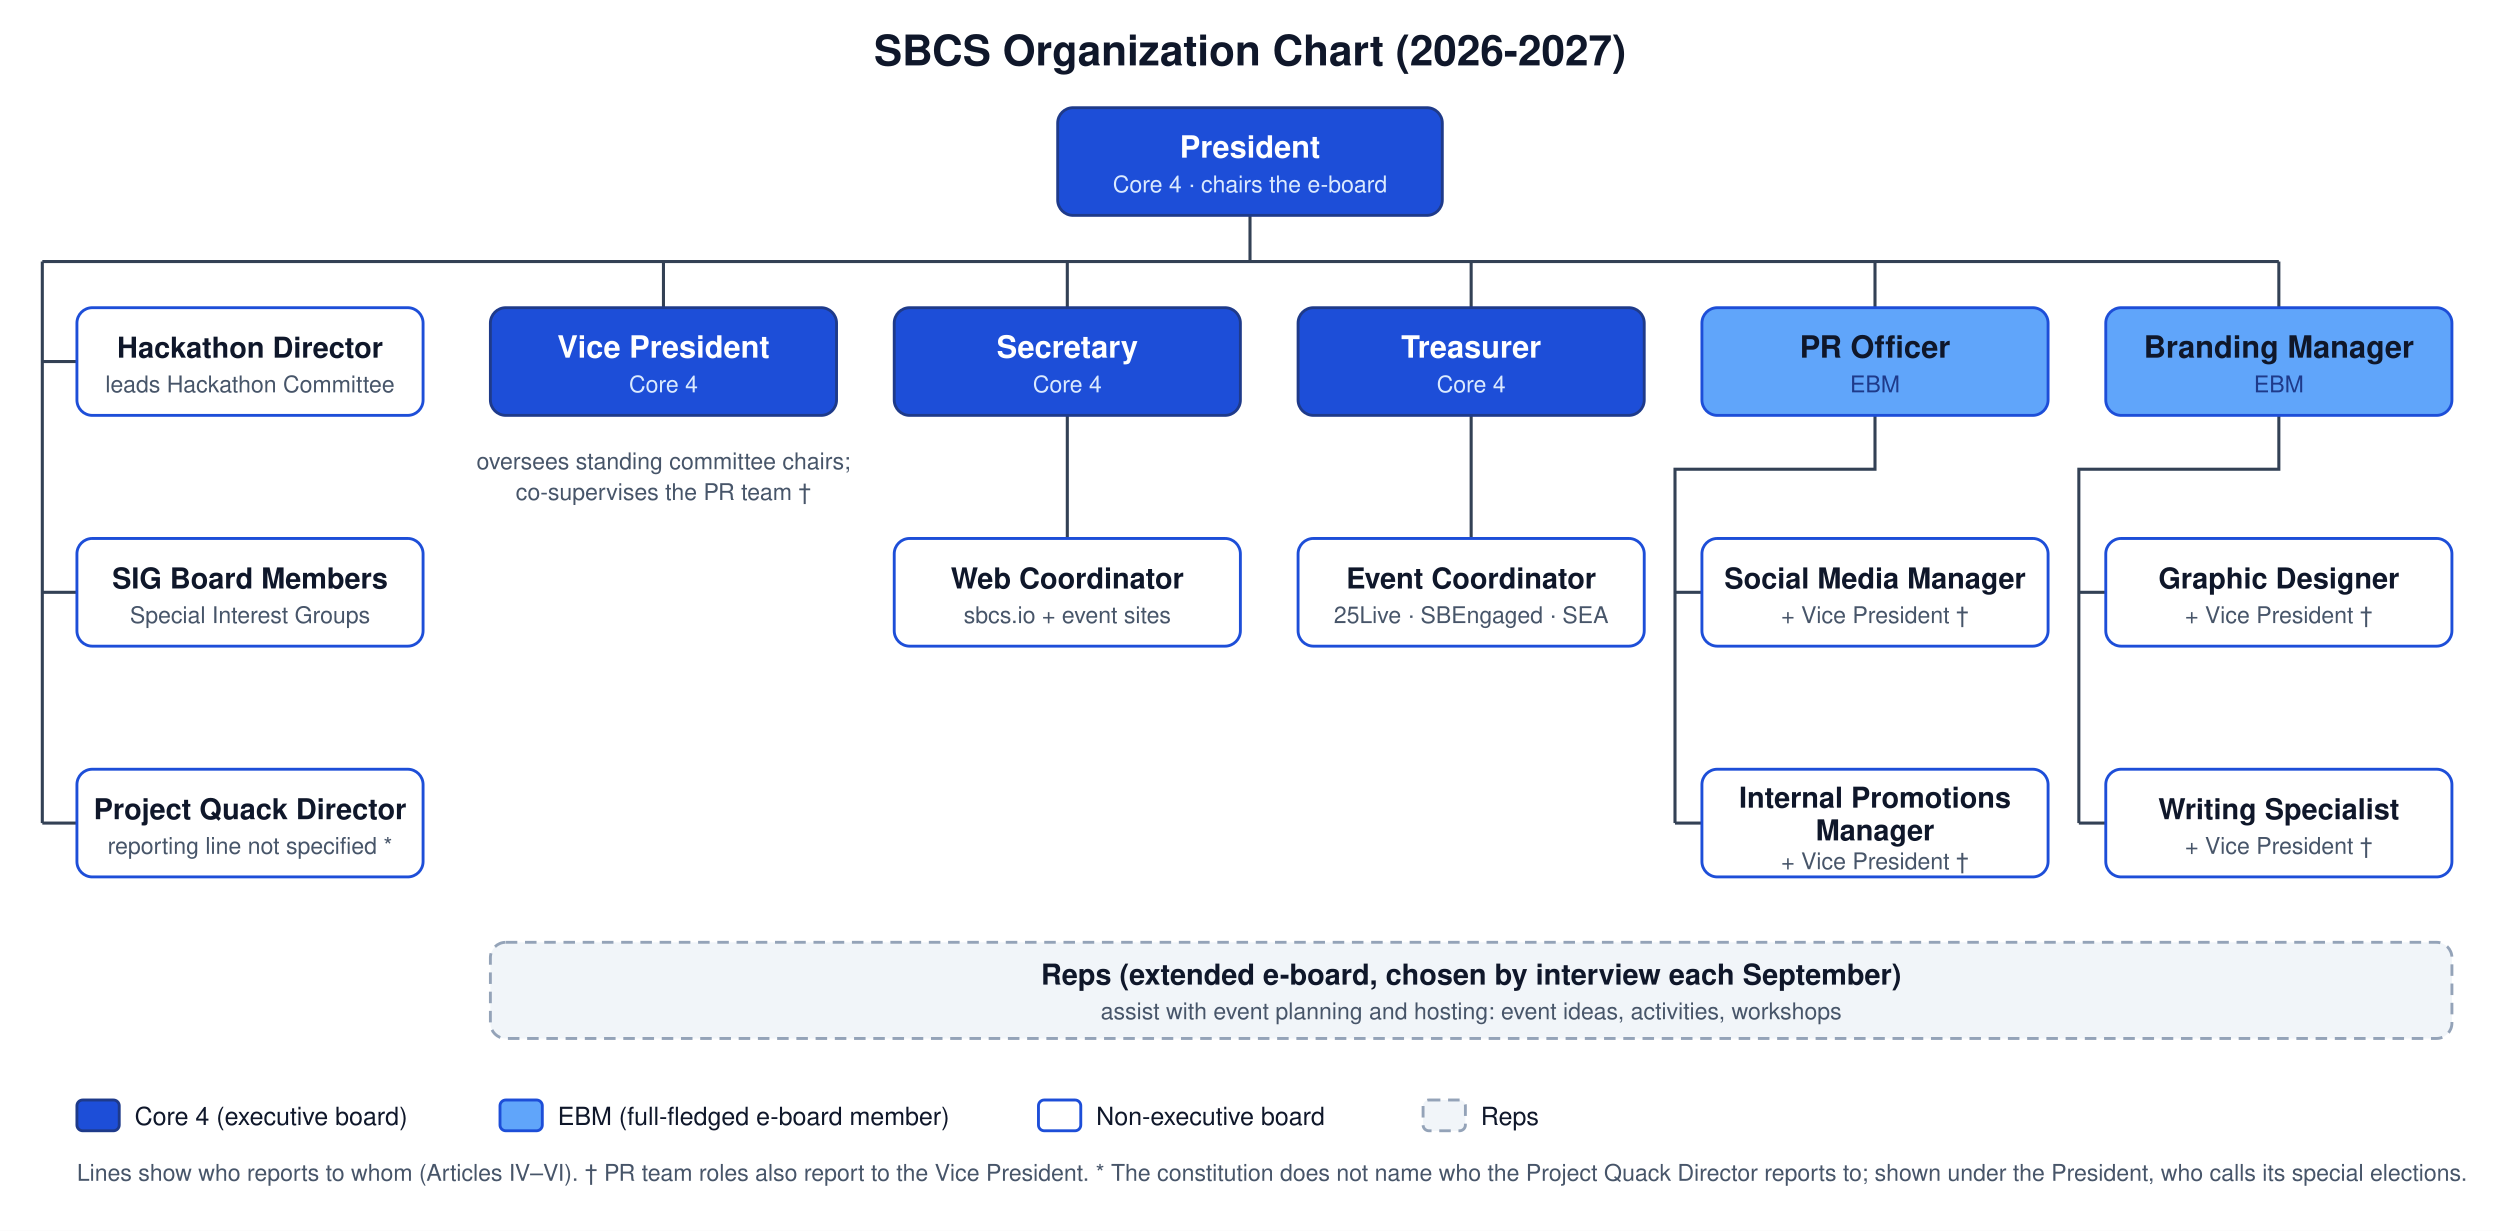
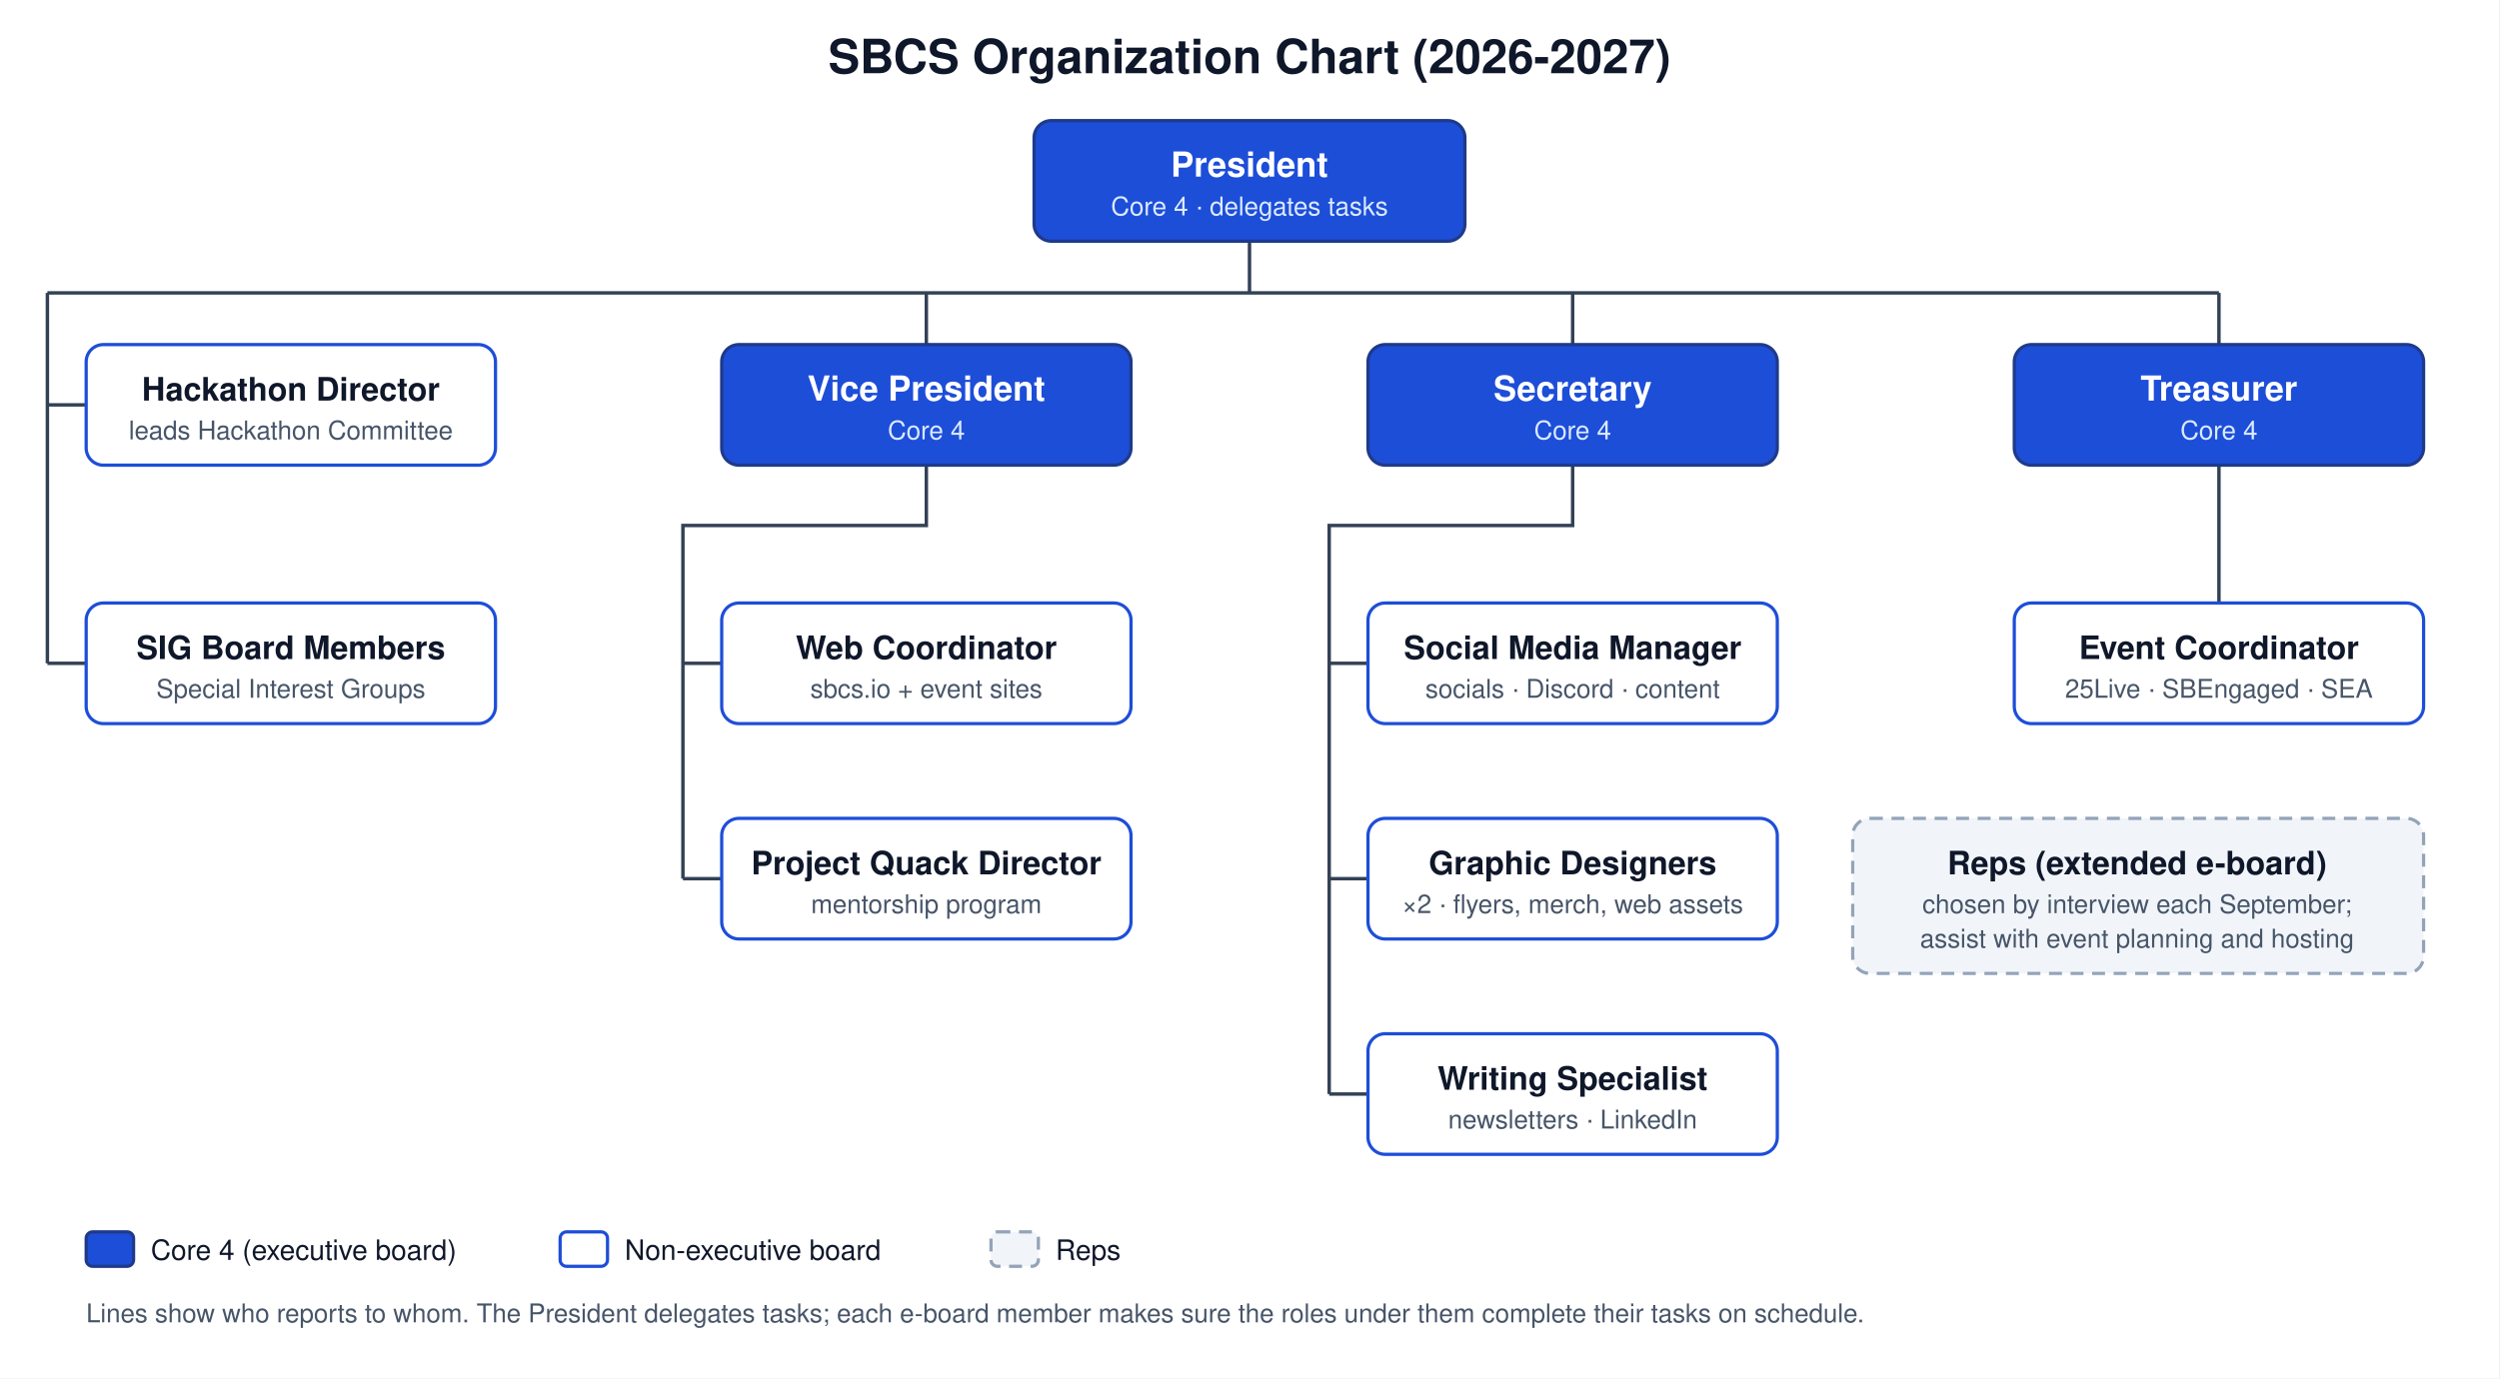
- <svg xmlns="http://www.w3.org/2000/svg" viewBox="0 0 1300 640" width="1300" height="640" font-family="Helvetica, Arial, sans-serif">
-   <rect width="1300" height="640" fill="#ffffff" />
+ <svg xmlns="http://www.w3.org/2000/svg" viewBox="0 0 1160 640" width="1160" height="640" font-family="Helvetica, Arial, sans-serif">
+   <rect width="1160" height="640" fill="#ffffff" />
  <style>
    .core   { fill: #1d4ed8; stroke: #1e3a8a; stroke-width: 1.5; }
-     .ebm    { fill: #60a5fa; stroke: #1d4ed8; stroke-width: 1.5; }
    .nonexec{ fill: #ffffff; stroke: #1d4ed8; stroke-width: 1.5; }
    .reps   { fill: #f1f5f9; stroke: #94a3b8; stroke-width: 1.5; stroke-dasharray: 6 4; }
    .line   { stroke: #334155; stroke-width: 1.6; fill: none; }
    .t-core { fill: #ffffff; font-size: 16px; font-weight: 700; text-anchor: middle; }
-     .t-ebm  { fill: #0f172a; font-size: 16px; font-weight: 700; text-anchor: middle; }
    .t-ne   { fill: #0f172a; font-size: 15px; font-weight: 600; text-anchor: middle; }
    .t-sub  { fill: #475569; font-size: 12px; text-anchor: middle; }
    .t-subw { fill: #dbeafe; font-size: 12px; text-anchor: middle; }
    .t-leg  { fill: #0f172a; font-size: 13px; }
    .t-head { fill: #0f172a; font-size: 22px; font-weight: 700; text-anchor: middle; }
  </style>
-   <text x="650" y="34" class="t-head">SBCS Organization Chart (2026-2027)</text>
-   <path class="line" d="M650 112 V136 M22 136 H1185 M345 136 V160 M555 136 V160 M765 136 V160 M975 136 V160 M1185 136 V160" />
-   <path class="line" d="M22 136 V428 M22 188 H40 M22 308 H40 M22 428 H40" />
-   <path class="line" d="M555 216 V280 M765 216 V280" />
-   <path class="line" d="M975 216 V244 H871 V428 M871 308 H885 M871 428 H885" />
-   <path class="line" d="M1185 216 V244 H1081 V428 M1081 308 H1095 M1081 428 H1095" />
-   <rect class="core" x="550" y="56" width="200" height="56" rx="8" />
-   <text x="650" y="82" class="t-core">President</text>
-   <text x="650" y="100" class="t-subw">Core 4 · chairs the e-board</text>
-   <rect class="core" x="255" y="160" width="180" height="56" rx="8" />
-   <text x="345" y="186" class="t-core">Vice President</text>
-   <text x="345" y="204" class="t-subw">Core 4</text>
-   <rect class="core" x="465" y="160" width="180" height="56" rx="8" />
-   <text x="555" y="186" class="t-core">Secretary</text>
-   <text x="555" y="204" class="t-subw">Core 4</text>
-   <rect class="core" x="675" y="160" width="180" height="56" rx="8" />
-   <text x="765" y="186" class="t-core">Treasurer</text>
-   <text x="765" y="204" class="t-subw">Core 4</text>
-   <rect class="ebm" x="885" y="160" width="180" height="56" rx="8" />
-   <text x="975" y="186" class="t-ebm">PR Officer</text>
-   <text x="975" y="204" class="t-sub" style="fill:#1e3a8a">EBM</text>
-   <rect class="ebm" x="1095" y="160" width="180" height="56" rx="8" />
-   <text x="1185" y="186" class="t-ebm">Branding Manager</text>
-   <text x="1185" y="204" class="t-sub" style="fill:#1e3a8a">EBM</text>
-   <rect class="nonexec" x="40" y="160" width="180" height="56" rx="8" />
-   <text x="130" y="186" class="t-ne">Hackathon Director</text>
-   <text x="130" y="204" class="t-sub">leads Hackathon Committee</text>
-   <rect class="nonexec" x="40" y="280" width="180" height="56" rx="8" />
-   <text x="130" y="306" class="t-ne">SIG Board Members</text>
-   <text x="130" y="324" class="t-sub">Special Interest Groups</text>
-   <rect class="nonexec" x="40" y="400" width="180" height="56" rx="8" />
-   <text x="130" y="426" class="t-ne">Project Quack Director</text>
-   <text x="130" y="444" class="t-sub">reporting line not specified *</text>
-   <text x="345" y="244" class="t-sub">oversees standing committee chairs;</text>
-   <text x="345" y="260" class="t-sub">co-supervises the PR team †</text>
-   <rect class="nonexec" x="465" y="280" width="180" height="56" rx="8" />
-   <text x="555" y="306" class="t-ne">Web Coordinator</text>
-   <text x="555" y="324" class="t-sub">sbcs.io + event sites</text>
-   <rect class="nonexec" x="675" y="280" width="180" height="56" rx="8" />
-   <text x="765" y="306" class="t-ne">Event Coordinator</text>
-   <text x="765" y="324" class="t-sub">25Live · SBEngaged · SEA</text>
-   <rect class="nonexec" x="885" y="280" width="180" height="56" rx="8" />
-   <text x="975" y="306" class="t-ne">Social Media Manager</text>
-   <text x="975" y="324" class="t-sub">+ Vice President †</text>
-   <rect class="nonexec" x="885" y="400" width="180" height="56" rx="8" />
-   <text x="975" y="420" class="t-ne">Internal Promotions</text>
-   <text x="975" y="437" class="t-ne">Manager</text>
-   <text x="975" y="452" class="t-sub">+ Vice President †</text>
-   <rect class="nonexec" x="1095" y="280" width="180" height="56" rx="8" />
-   <text x="1185" y="306" class="t-ne">Graphic Designer</text>
-   <text x="1185" y="324" class="t-sub">+ Vice President †</text>
-   <rect class="nonexec" x="1095" y="400" width="180" height="56" rx="8" />
-   <text x="1185" y="426" class="t-ne">Writing Specialist</text>
-   <text x="1185" y="444" class="t-sub">+ Vice President †</text>
-   <rect class="reps" x="255" y="490" width="1020" height="50" rx="8" />
-   <text x="765" y="512" class="t-ne">Reps (extended e-board, chosen by interview each September)</text>
-   <text x="765" y="530" class="t-sub">assist with event planning and hosting: event ideas, activities, workshops</text>
+   <text x="580" y="34" class="t-head">SBCS Organization Chart (2026-2027)</text>
+   <path class="line" d="M580 112 V136 M22 136 H1030 M430 136 V160 M730 136 V160 M1030 136 V160" />
+   <path class="line" d="M22 136 V308 M22 188 H40 M22 308 H40" />
+   <path class="line" d="M430 216 V244 H317 V408 M317 308 H335 M317 408 H335" />
+   <path class="line" d="M730 216 V244 H617 V508 M617 308 H635 M617 408 H635 M617 508 H635" />
+   <path class="line" d="M1030 216 V280" />
+   <rect class="core" x="480" y="56" width="200" height="56" rx="8" />
+   <text x="580" y="82" class="t-core">President</text>
+   <text x="580" y="100" class="t-subw">Core 4 · delegates tasks</text>
+   <rect class="core" x="335" y="160" width="190" height="56" rx="8" />
+   <text x="430" y="186" class="t-core">Vice President</text>
+   <text x="430" y="204" class="t-subw">Core 4</text>
+   <rect class="core" x="635" y="160" width="190" height="56" rx="8" />
+   <text x="730" y="186" class="t-core">Secretary</text>
+   <text x="730" y="204" class="t-subw">Core 4</text>
+   <rect class="core" x="935" y="160" width="190" height="56" rx="8" />
+   <text x="1030" y="186" class="t-core">Treasurer</text>
+   <text x="1030" y="204" class="t-subw">Core 4</text>
+   <rect class="nonexec" x="40" y="160" width="190" height="56" rx="8" />
+   <text x="135" y="186" class="t-ne">Hackathon Director</text>
+   <text x="135" y="204" class="t-sub">leads Hackathon Committee</text>
+   <rect class="nonexec" x="40" y="280" width="190" height="56" rx="8" />
+   <text x="135" y="306" class="t-ne">SIG Board Members</text>
+   <text x="135" y="324" class="t-sub">Special Interest Groups</text>
+   <rect class="nonexec" x="335" y="280" width="190" height="56" rx="8" />
+   <text x="430" y="306" class="t-ne">Web Coordinator</text>
+   <text x="430" y="324" class="t-sub">sbcs.io + event sites</text>
+   <rect class="nonexec" x="335" y="380" width="190" height="56" rx="8" />
+   <text x="430" y="406" class="t-ne">Project Quack Director</text>
+   <text x="430" y="424" class="t-sub">mentorship program</text>
+   <rect class="nonexec" x="635" y="280" width="190" height="56" rx="8" />
+   <text x="730" y="306" class="t-ne">Social Media Manager</text>
+   <text x="730" y="324" class="t-sub">socials · Discord · content</text>
+   <rect class="nonexec" x="635" y="380" width="190" height="56" rx="8" />
+   <text x="730" y="406" class="t-ne">Graphic Designers</text>
+   <text x="730" y="424" class="t-sub">×2 · flyers, merch, web assets</text>
+   <rect class="nonexec" x="635" y="480" width="190" height="56" rx="8" />
+   <text x="730" y="506" class="t-ne">Writing Specialist</text>
+   <text x="730" y="524" class="t-sub">newsletters · LinkedIn</text>
+   <rect class="nonexec" x="935" y="280" width="190" height="56" rx="8" />
+   <text x="1030" y="306" class="t-ne">Event Coordinator</text>
+   <text x="1030" y="324" class="t-sub">25Live · SBEngaged · SEA</text>
+   <rect class="reps" x="860" y="380" width="265" height="72" rx="8" />
+   <text x="992" y="406" class="t-ne">Reps (extended e-board)</text>
+   <text x="992" y="424" class="t-sub">chosen by interview each September;</text>
+   <text x="992" y="440" class="t-sub">assist with event planning and hosting</text>
  <rect class="core" x="40" y="572" width="22" height="16" rx="3" />
  <text x="70" y="585" class="t-leg">Core 4 (executive board)</text>
-   <rect class="ebm" x="260" y="572" width="22" height="16" rx="3" />
-   <text x="290" y="585" class="t-leg">EBM (full-fledged e-board member)</text>
-   <rect class="nonexec" x="540" y="572" width="22" height="16" rx="3" />
-   <text x="570" y="585" class="t-leg">Non-executive board</text>
-   <rect class="reps" x="740" y="572" width="22" height="16" rx="3" />
-   <text x="770" y="585" class="t-leg">Reps</text>
-   <text x="40" y="614" class="t-sub" style="text-anchor:start">Lines show who reports to whom (Articles IV–VI).  † PR team roles also report to the Vice President.  * The constitution does not name who the Project Quack Director reports to; shown under the President, who calls its special elections.</text>
+   <rect class="nonexec" x="260" y="572" width="22" height="16" rx="3" />
+   <text x="290" y="585" class="t-leg">Non-executive board</text>
+   <rect class="reps" x="460" y="572" width="22" height="16" rx="3" />
+   <text x="490" y="585" class="t-leg">Reps</text>
+   <text x="40" y="614" class="t-sub" style="text-anchor:start">Lines show who reports to whom. The President delegates tasks; each e-board member makes sure the roles under them complete their tasks on schedule.</text>
</svg>
